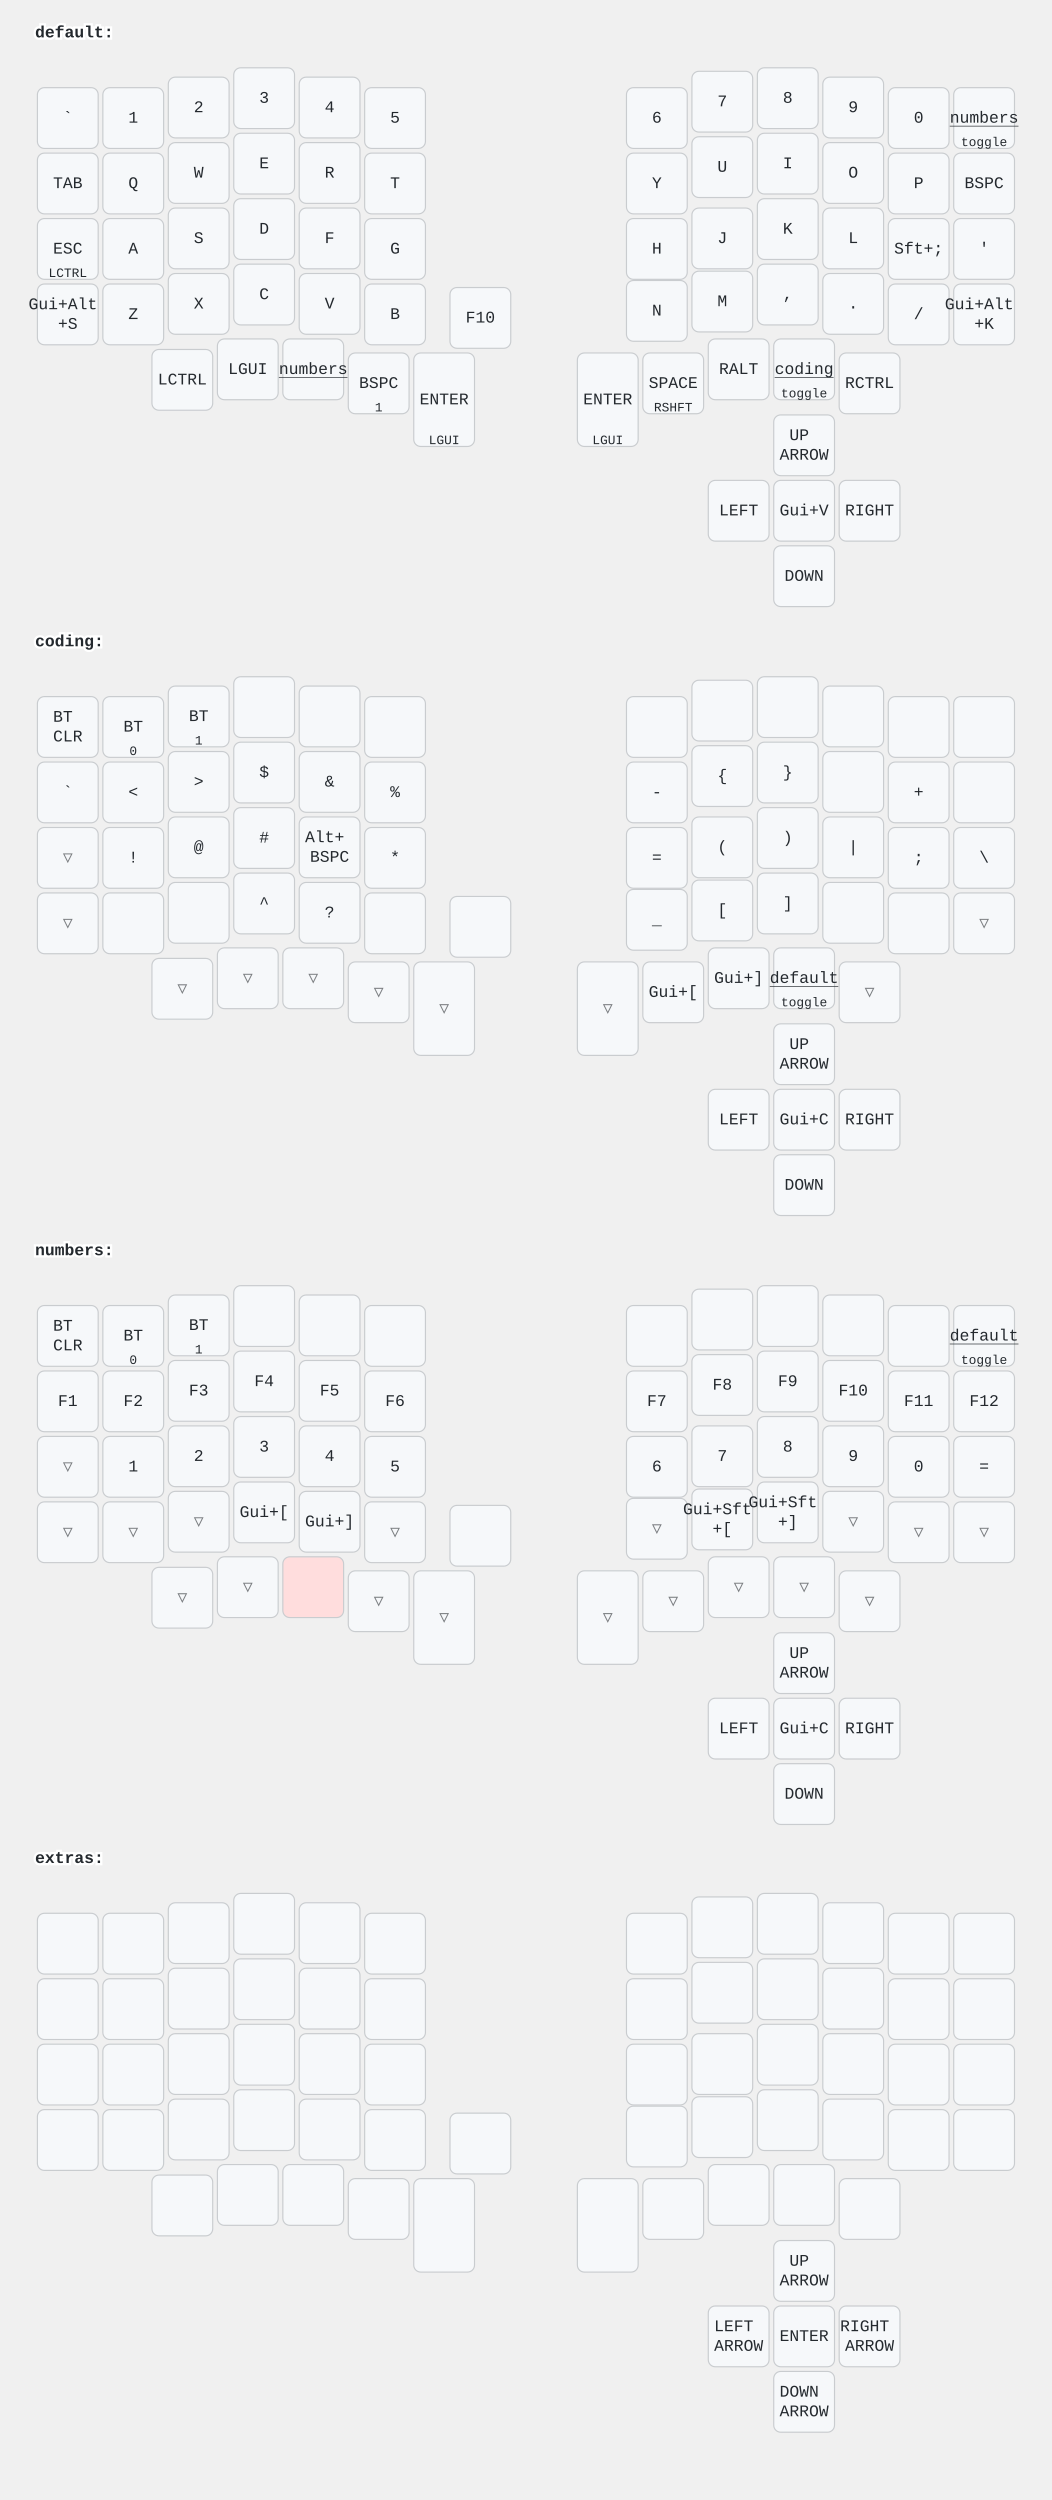
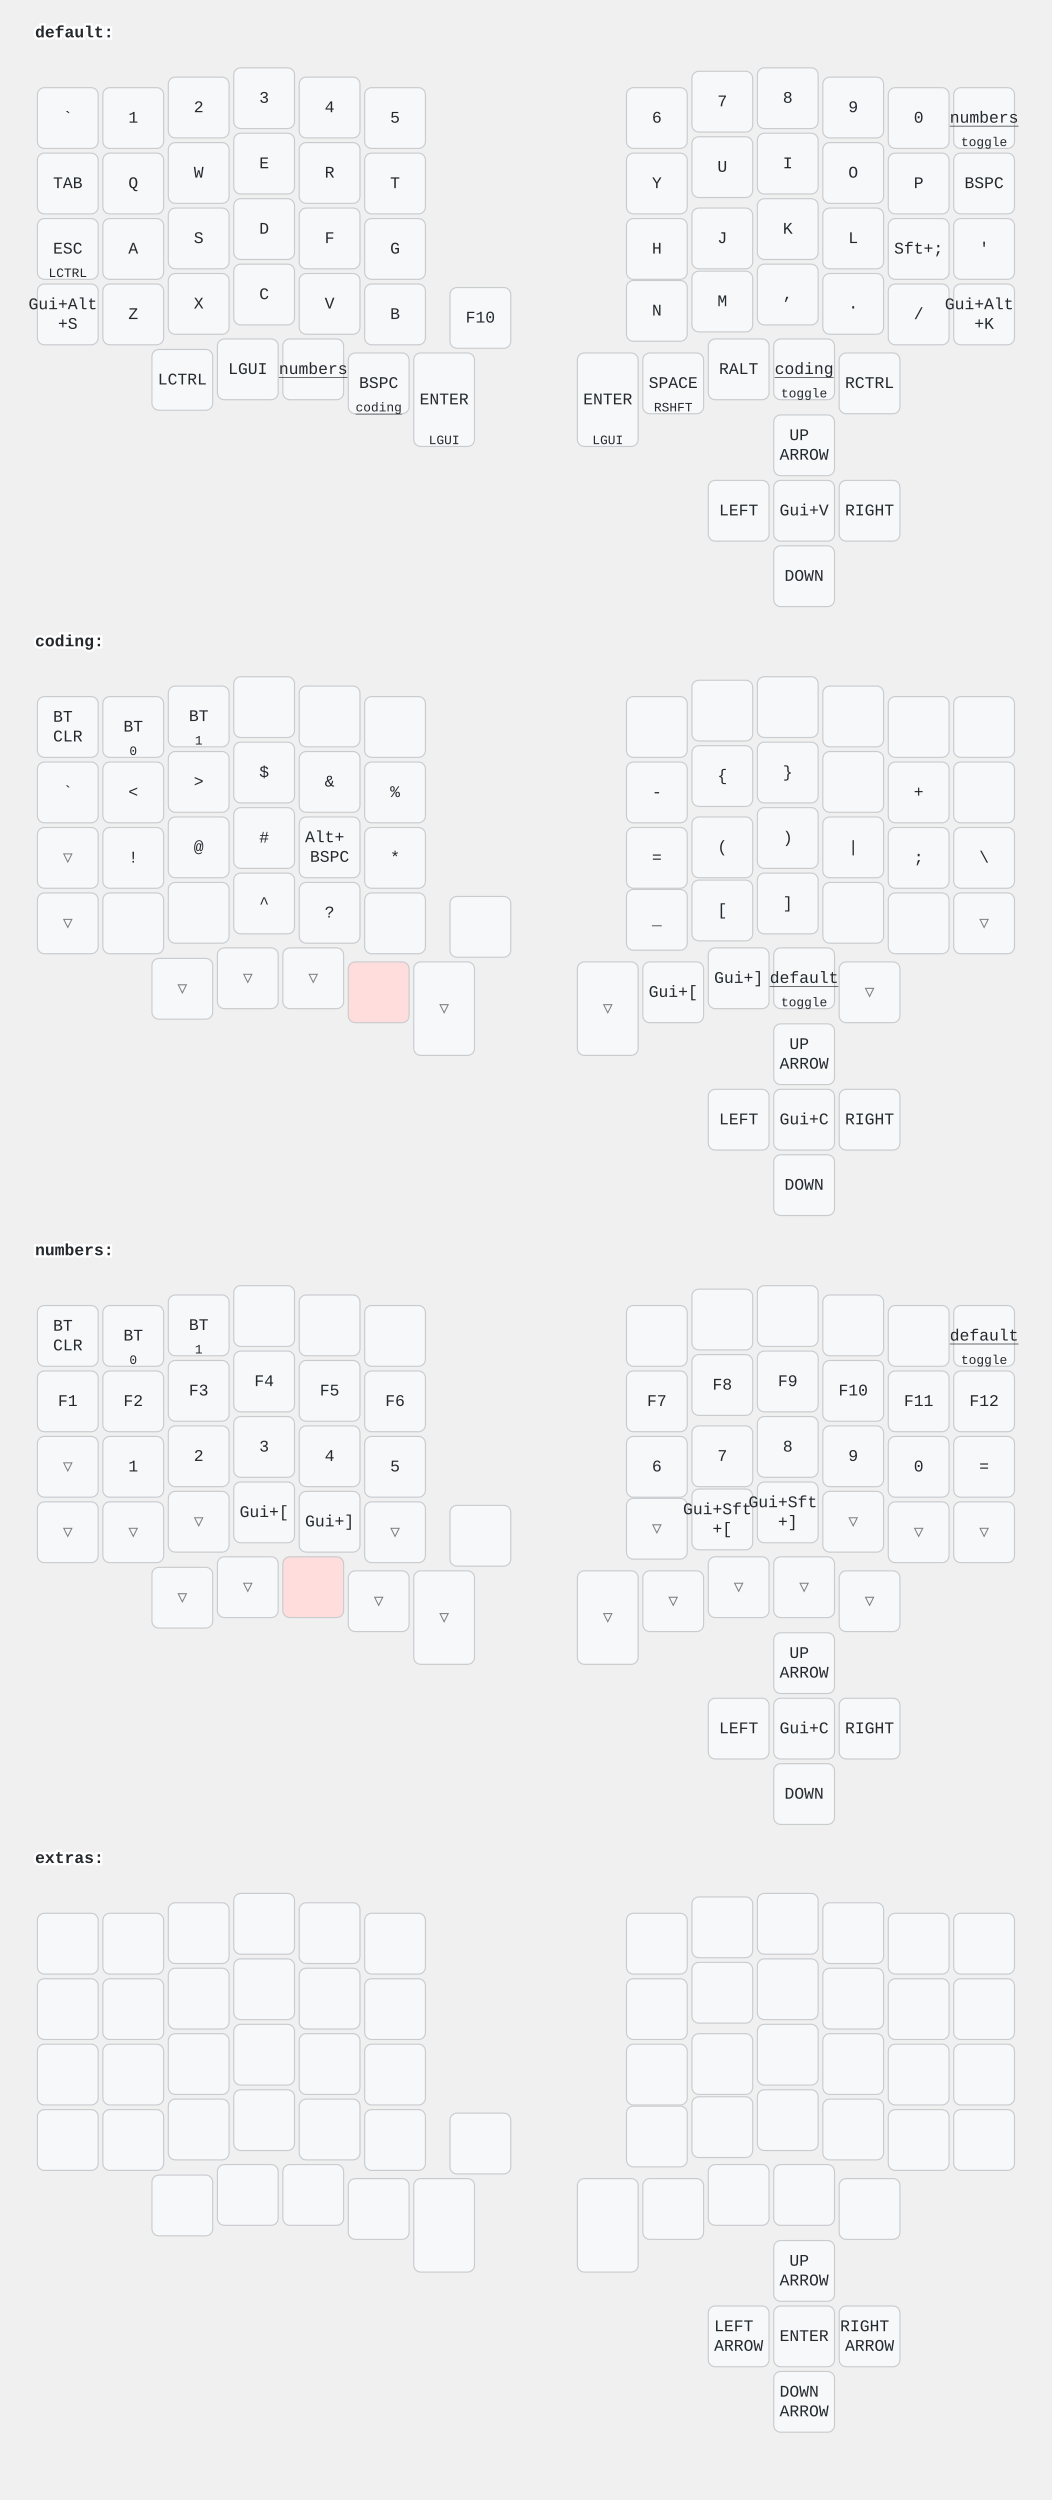
<svg xmlns="http://www.w3.org/2000/svg" width="900" height="2139" viewBox="0 0 900 2139" class="keymap">
  <style>/* inherit to force styles through use tags */
svg path {
    fill: inherit;
}

/* font and background color specifications */
svg.keymap {
    font-family: SFMono-Regular,Consolas,Liberation Mono,Menlo,monospace;
    font-size: 14px;
    font-kerning: normal;
    text-rendering: optimizeLegibility;
    fill: #24292e;
}

/* default key styling */
rect.key {
    fill: #f6f8fa;
}

rect.key, rect.combo {
    stroke: #c9cccf;
    stroke-width: 1;
}

/* default key side styling, only used is draw_key_sides is set */
rect.side {
    filter: brightness(90%);
}

/* color accent for combo boxes */
rect.combo, rect.combo-separate {
    fill: #cdf;
}

/* color accent for held keys */
rect.held, rect.combo.held {
    fill: #fdd;
}

/* color accent for ghost (optional) keys */
rect.ghost, rect.combo.ghost {
    stroke-dasharray: 4, 4;
    stroke-width: 2;
}

text {
    text-anchor: middle;
    dominant-baseline: middle;
}

/* styling for layer labels */
text.label {
    font-weight: bold;
    text-anchor: start;
    stroke: white;
    stroke-width: 4;
    paint-order: stroke;
}

/* styling for optional footer */
text.footer {
    text-anchor: end;
    dominant-baseline: auto;
    stroke: white;
    stroke-width: 4;
    paint-order: stroke;
}

/* styling for combo tap, and key non-tap label text */
text.combo, text.hold, text.shifted, text.left, text.right {
    font-size: 11px;
}

text.hold {
    text-anchor: middle;
    dominant-baseline: auto;
}

text.shifted {
    text-anchor: middle;
    dominant-baseline: hanging;
}

text.left {
    text-anchor: start;
}

text.right {
    text-anchor: end;
}

text.layer-activator {
    text-decoration: underline;
}

/* styling for hold/shifted label text in combo box */
text.combo.hold, text.combo.shifted, text.combo.left, text.combo.right {
    font-size: 8px;
}

/* lighter symbol for transparent keys */
text.trans {
    fill: #7b7e81;
}

/* styling for combo dendrons */
path.combo {
    stroke-width: 1;
    stroke: gray;
    fill: none;
}

/* Start Tabler Icons Cleanup */
/* cannot use height/width with glyphs */
.icon-tabler &gt; path {
    fill: inherit;
    stroke: inherit;
    stroke-width: 2;
}
/* hide tabler's default box */
.icon-tabler &gt; path[stroke="none"][fill="none"] {
    visibility: hidden;
}
/* End Tabler Icons Cleanup */
</style>
  <g transform="translate(30, 0)" class="layer-default">
    <text x="0" y="28" class="label" id="default">default:</text>
    <g transform="translate(0, 56)">
      <g transform="translate(28, 45)" class="key keypos-0">
        <rect rx="6" ry="6" x="-26" y="-26" width="52" height="52" class="key" />
        <text x="0" y="0" class="key tap">`</text>
      </g>
      <g transform="translate(84, 45)" class="key keypos-1">
        <rect rx="6" ry="6" x="-26" y="-26" width="52" height="52" class="key" />
        <text x="0" y="0" class="key tap">1</text>
      </g>
      <g transform="translate(140, 36)" class="key keypos-2">
        <rect rx="6" ry="6" x="-26" y="-26" width="52" height="52" class="key" />
        <text x="0" y="0" class="key tap">2</text>
      </g>
      <g transform="translate(196, 28)" class="key keypos-3">
        <rect rx="6" ry="6" x="-26" y="-26" width="52" height="52" class="key" />
        <text x="0" y="0" class="key tap">3</text>
      </g>
      <g transform="translate(252, 36)" class="key keypos-4">
        <rect rx="6" ry="6" x="-26" y="-26" width="52" height="52" class="key" />
        <text x="0" y="0" class="key tap">4</text>
      </g>
      <g transform="translate(308, 45)" class="key keypos-5">
        <rect rx="6" ry="6" x="-26" y="-26" width="52" height="52" class="key" />
        <text x="0" y="0" class="key tap">5</text>
      </g>
      <g transform="translate(532, 45)" class="key keypos-6">
        <rect rx="6" ry="6" x="-26" y="-26" width="52" height="52" class="key" />
        <text x="0" y="0" class="key tap">6</text>
      </g>
      <g transform="translate(588, 31)" class="key keypos-7">
        <rect rx="6" ry="6" x="-26" y="-26" width="52" height="52" class="key" />
        <text x="0" y="0" class="key tap">7</text>
      </g>
      <g transform="translate(644, 28)" class="key keypos-8">
        <rect rx="6" ry="6" x="-26" y="-26" width="52" height="52" class="key" />
        <text x="0" y="0" class="key tap">8</text>
      </g>
      <g transform="translate(700, 36)" class="key keypos-9">
        <rect rx="6" ry="6" x="-26" y="-26" width="52" height="52" class="key" />
        <text x="0" y="0" class="key tap">9</text>
      </g>
      <g transform="translate(756, 45)" class="key keypos-10">
        <rect rx="6" ry="6" x="-26" y="-26" width="52" height="52" class="key" />
        <text x="0" y="0" class="key tap">0</text>
      </g>
      <g transform="translate(812, 45)" class="key keypos-11">
        <rect rx="6" ry="6" x="-26" y="-26" width="52" height="52" class="key" />
        <a href="#numbers">
          <text x="0" y="0" class="key tap layer-activator">numbers</text>
        </a>
        <text x="0" y="24" class="key hold">toggle</text>
      </g>
      <g transform="translate(28, 101)" class="key keypos-12">
        <rect rx="6" ry="6" x="-26" y="-26" width="52" height="52" class="key" />
        <text x="0" y="0" class="key tap">TAB</text>
      </g>
      <g transform="translate(84, 101)" class="key keypos-13">
        <rect rx="6" ry="6" x="-26" y="-26" width="52" height="52" class="key" />
        <text x="0" y="0" class="key tap">Q</text>
      </g>
      <g transform="translate(140, 92)" class="key keypos-14">
        <rect rx="6" ry="6" x="-26" y="-26" width="52" height="52" class="key" />
        <text x="0" y="0" class="key tap">W</text>
      </g>
      <g transform="translate(196, 84)" class="key keypos-15">
        <rect rx="6" ry="6" x="-26" y="-26" width="52" height="52" class="key" />
        <text x="0" y="0" class="key tap">E</text>
      </g>
      <g transform="translate(252, 92)" class="key keypos-16">
        <rect rx="6" ry="6" x="-26" y="-26" width="52" height="52" class="key" />
        <text x="0" y="0" class="key tap">R</text>
      </g>
      <g transform="translate(308, 101)" class="key keypos-17">
        <rect rx="6" ry="6" x="-26" y="-26" width="52" height="52" class="key" />
        <text x="0" y="0" class="key tap">T</text>
      </g>
      <g transform="translate(532, 101)" class="key keypos-18">
        <rect rx="6" ry="6" x="-26" y="-26" width="52" height="52" class="key" />
        <text x="0" y="0" class="key tap">Y</text>
      </g>
      <g transform="translate(588, 87)" class="key keypos-19">
        <rect rx="6" ry="6" x="-26" y="-26" width="52" height="52" class="key" />
        <text x="0" y="0" class="key tap">U</text>
      </g>
      <g transform="translate(644, 84)" class="key keypos-20">
        <rect rx="6" ry="6" x="-26" y="-26" width="52" height="52" class="key" />
        <text x="0" y="0" class="key tap">I</text>
      </g>
      <g transform="translate(700, 92)" class="key keypos-21">
        <rect rx="6" ry="6" x="-26" y="-26" width="52" height="52" class="key" />
        <text x="0" y="0" class="key tap">O</text>
      </g>
      <g transform="translate(756, 101)" class="key keypos-22">
        <rect rx="6" ry="6" x="-26" y="-26" width="52" height="52" class="key" />
        <text x="0" y="0" class="key tap">P</text>
      </g>
      <g transform="translate(812, 101)" class="key keypos-23">
        <rect rx="6" ry="6" x="-26" y="-26" width="52" height="52" class="key" />
        <text x="0" y="0" class="key tap">BSPC</text>
      </g>
      <g transform="translate(28, 157)" class="key keypos-24">
        <rect rx="6" ry="6" x="-26" y="-26" width="52" height="52" class="key" />
        <text x="0" y="0" class="key tap">ESC</text>
        <text x="0" y="24" class="key hold">LCTRL</text>
      </g>
      <g transform="translate(84, 157)" class="key keypos-25">
        <rect rx="6" ry="6" x="-26" y="-26" width="52" height="52" class="key" />
        <text x="0" y="0" class="key tap">A</text>
      </g>
      <g transform="translate(140, 148)" class="key keypos-26">
        <rect rx="6" ry="6" x="-26" y="-26" width="52" height="52" class="key" />
        <text x="0" y="0" class="key tap">S</text>
      </g>
      <g transform="translate(196, 140)" class="key keypos-27">
        <rect rx="6" ry="6" x="-26" y="-26" width="52" height="52" class="key" />
        <text x="0" y="0" class="key tap">D</text>
      </g>
      <g transform="translate(252, 148)" class="key keypos-28">
        <rect rx="6" ry="6" x="-26" y="-26" width="52" height="52" class="key" />
        <text x="0" y="0" class="key tap">F</text>
      </g>
      <g transform="translate(308, 157)" class="key keypos-29">
        <rect rx="6" ry="6" x="-26" y="-26" width="52" height="52" class="key" />
        <text x="0" y="0" class="key tap">G</text>
      </g>
      <g transform="translate(532, 157)" class="key keypos-30">
        <rect rx="6" ry="6" x="-26" y="-26" width="52" height="52" class="key" />
        <text x="0" y="0" class="key tap">H</text>
      </g>
      <g transform="translate(588, 148)" class="key keypos-31">
        <rect rx="6" ry="6" x="-26" y="-26" width="52" height="52" class="key" />
        <text x="0" y="0" class="key tap">J</text>
      </g>
      <g transform="translate(644, 140)" class="key keypos-32">
        <rect rx="6" ry="6" x="-26" y="-26" width="52" height="52" class="key" />
        <text x="0" y="0" class="key tap">K</text>
      </g>
      <g transform="translate(700, 148)" class="key keypos-33">
        <rect rx="6" ry="6" x="-26" y="-26" width="52" height="52" class="key" />
        <text x="0" y="0" class="key tap">L</text>
      </g>
      <g transform="translate(756, 157)" class="key keypos-34">
        <rect rx="6" ry="6" x="-26" y="-26" width="52" height="52" class="key" />
        <text x="0" y="0" class="key tap">Sft+;</text>
      </g>
      <g transform="translate(812, 157)" class="key keypos-35">
        <rect rx="6" ry="6" x="-26" y="-26" width="52" height="52" class="key" />
        <text x="0" y="0" class="key tap">'</text>
      </g>
      <g transform="translate(28, 213)" class="key keypos-36">
        <rect rx="6" ry="6" x="-26" y="-26" width="52" height="52" class="key" />
        <text x="0" y="0" class="key tap">
          <tspan x="0" dy="-0.6em">Gui+Alt</tspan>
          <tspan x="0" dy="1.2em">+S</tspan>
        </text>
      </g>
      <g transform="translate(84, 213)" class="key keypos-37">
        <rect rx="6" ry="6" x="-26" y="-26" width="52" height="52" class="key" />
        <text x="0" y="0" class="key tap">Z</text>
      </g>
      <g transform="translate(140, 204)" class="key keypos-38">
        <rect rx="6" ry="6" x="-26" y="-26" width="52" height="52" class="key" />
        <text x="0" y="0" class="key tap">X</text>
      </g>
      <g transform="translate(196, 196)" class="key keypos-39">
        <rect rx="6" ry="6" x="-26" y="-26" width="52" height="52" class="key" />
        <text x="0" y="0" class="key tap">C</text>
      </g>
      <g transform="translate(252, 204)" class="key keypos-40">
        <rect rx="6" ry="6" x="-26" y="-26" width="52" height="52" class="key" />
        <text x="0" y="0" class="key tap">V</text>
      </g>
      <g transform="translate(308, 213)" class="key keypos-41">
        <rect rx="6" ry="6" x="-26" y="-26" width="52" height="52" class="key" />
        <text x="0" y="0" class="key tap">B</text>
      </g>
      <g transform="translate(532, 210)" class="key keypos-42">
        <rect rx="6" ry="6" x="-26" y="-26" width="52" height="52" class="key" />
        <text x="0" y="0" class="key tap">N</text>
      </g>
      <g transform="translate(588, 202)" class="key keypos-43">
        <rect rx="6" ry="6" x="-26" y="-26" width="52" height="52" class="key" />
        <text x="0" y="0" class="key tap">M</text>
      </g>
      <g transform="translate(644, 196)" class="key keypos-44">
        <rect rx="6" ry="6" x="-26" y="-26" width="52" height="52" class="key" />
        <text x="0" y="0" class="key tap">,</text>
      </g>
      <g transform="translate(700, 204)" class="key keypos-45">
        <rect rx="6" ry="6" x="-26" y="-26" width="52" height="52" class="key" />
        <text x="0" y="0" class="key tap">.</text>
      </g>
      <g transform="translate(756, 213)" class="key keypos-46">
        <rect rx="6" ry="6" x="-26" y="-26" width="52" height="52" class="key" />
        <text x="0" y="0" class="key tap">/</text>
      </g>
      <g transform="translate(812, 213)" class="key keypos-47">
        <rect rx="6" ry="6" x="-26" y="-26" width="52" height="52" class="key" />
        <text x="0" y="0" class="key tap">
          <tspan x="0" dy="-0.6em">Gui+Alt</tspan>
          <tspan x="0" dy="1.2em">+K</tspan>
        </text>
      </g>
      <g transform="translate(381, 216)" class="key keypos-48">
        <rect rx="6" ry="6" x="-26" y="-26" width="52" height="52" class="key" />
        <text x="0" y="0" class="key tap">F10</text>
      </g>
      <g transform="translate(126, 269)" class="key keypos-49">
        <rect rx="6" ry="6" x="-26" y="-26" width="52" height="52" class="key" />
        <text x="0" y="0" class="key tap">LCTRL</text>
      </g>
      <g transform="translate(182, 260)" class="key keypos-50">
        <rect rx="6" ry="6" x="-26" y="-26" width="52" height="52" class="key" />
        <text x="0" y="0" class="key tap">LGUI</text>
      </g>
      <g transform="translate(238, 260)" class="key keypos-51">
        <rect rx="6" ry="6" x="-26" y="-26" width="52" height="52" class="key" />
        <a href="#numbers">
          <text x="0" y="0" class="key tap layer-activator">numbers</text>
        </a>
      </g>
      <g transform="translate(294, 272)" class="key keypos-52">
        <rect rx="6" ry="6" x="-26" y="-26" width="52" height="52" class="key" />
        <text x="0" y="0" class="key tap">BSPC</text>
-         <text x="0" y="24" class="key hold">1</text>
+         <a href="#coding">
+           <text x="0" y="24" class="key hold layer-activator">coding</text>
+         </a>
      </g>
      <g transform="translate(350, 286)" class="key keypos-53">
        <rect rx="6" ry="6" x="-26" y="-40" width="52" height="80" class="key" />
        <text x="0" y="0" class="key tap">ENTER</text>
        <text x="0" y="38" class="key hold">LGUI</text>
      </g>
      <g transform="translate(490, 286)" class="key keypos-54">
        <rect rx="6" ry="6" x="-26" y="-40" width="52" height="80" class="key" />
        <text x="0" y="0" class="key tap">ENTER</text>
        <text x="0" y="38" class="key hold">LGUI</text>
      </g>
      <g transform="translate(546, 272)" class="key keypos-55">
        <rect rx="6" ry="6" x="-26" y="-26" width="52" height="52" class="key" />
        <text x="0" y="0" class="key tap">SPACE</text>
        <text x="0" y="24" class="key hold">RSHFT</text>
      </g>
      <g transform="translate(602, 260)" class="key keypos-56">
        <rect rx="6" ry="6" x="-26" y="-26" width="52" height="52" class="key" />
        <text x="0" y="0" class="key tap">RALT</text>
      </g>
      <g transform="translate(658, 260)" class="key keypos-57">
        <rect rx="6" ry="6" x="-26" y="-26" width="52" height="52" class="key" />
        <a href="#coding">
          <text x="0" y="0" class="key tap layer-activator">coding</text>
        </a>
        <text x="0" y="24" class="key hold">toggle</text>
      </g>
      <g transform="translate(714, 272)" class="key keypos-58">
        <rect rx="6" ry="6" x="-26" y="-26" width="52" height="52" class="key" />
        <text x="0" y="0" class="key tap">RCTRL</text>
      </g>
      <g transform="translate(658, 381)" class="key keypos-59">
        <rect rx="6" ry="6" x="-26" y="-26" width="52" height="52" class="key" />
        <text x="0" y="0" class="key tap">Gui+V</text>
      </g>
      <g transform="translate(714, 381)" class="key keypos-60">
        <rect rx="6" ry="6" x="-26" y="-26" width="52" height="52" class="key" />
        <text x="0" y="0" class="key tap">RIGHT</text>
      </g>
      <g transform="translate(658, 325)" class="key keypos-61">
        <rect rx="6" ry="6" x="-26" y="-26" width="52" height="52" class="key" />
        <text x="0" y="0" class="key tap">
          <tspan x="0" dy="-0.6em">UP</tspan>
          <tspan x="0" dy="1.2em">ARROW</tspan>
        </text>
      </g>
      <g transform="translate(602, 381)" class="key keypos-62">
        <rect rx="6" ry="6" x="-26" y="-26" width="52" height="52" class="key" />
        <text x="0" y="0" class="key tap">LEFT</text>
      </g>
      <g transform="translate(658, 437)" class="key keypos-63">
        <rect rx="6" ry="6" x="-26" y="-26" width="52" height="52" class="key" />
        <text x="0" y="0" class="key tap">DOWN</text>
      </g>
    </g>
  </g>
  <g transform="translate(30, 521)" class="layer-coding">
    <text x="0" y="28" class="label" id="coding">coding:</text>
    <g transform="translate(0, 56)">
      <g transform="translate(28, 45)" class="key keypos-0">
        <rect rx="6" ry="6" x="-26" y="-26" width="52" height="52" class="key" />
        <text x="0" y="0" class="key tap">
          <tspan x="0" dy="-0.6em">BT</tspan>
          <tspan x="0" dy="1.2em">CLR</tspan>
        </text>
      </g>
      <g transform="translate(84, 45)" class="key keypos-1">
        <rect rx="6" ry="6" x="-26" y="-26" width="52" height="52" class="key" />
        <text x="0" y="0" class="key tap">BT</text>
        <text x="0" y="24" class="key hold">0</text>
      </g>
      <g transform="translate(140, 36)" class="key keypos-2">
        <rect rx="6" ry="6" x="-26" y="-26" width="52" height="52" class="key" />
        <text x="0" y="0" class="key tap">BT</text>
        <text x="0" y="24" class="key hold">1</text>
      </g>
      <g transform="translate(196, 28)" class="key keypos-3">
        <rect rx="6" ry="6" x="-26" y="-26" width="52" height="52" class="key" />
      </g>
      <g transform="translate(252, 36)" class="key keypos-4">
        <rect rx="6" ry="6" x="-26" y="-26" width="52" height="52" class="key" />
      </g>
      <g transform="translate(308, 45)" class="key keypos-5">
        <rect rx="6" ry="6" x="-26" y="-26" width="52" height="52" class="key" />
      </g>
      <g transform="translate(532, 45)" class="key keypos-6">
        <rect rx="6" ry="6" x="-26" y="-26" width="52" height="52" class="key" />
      </g>
      <g transform="translate(588, 31)" class="key keypos-7">
        <rect rx="6" ry="6" x="-26" y="-26" width="52" height="52" class="key" />
      </g>
      <g transform="translate(644, 28)" class="key keypos-8">
        <rect rx="6" ry="6" x="-26" y="-26" width="52" height="52" class="key" />
      </g>
      <g transform="translate(700, 36)" class="key keypos-9">
        <rect rx="6" ry="6" x="-26" y="-26" width="52" height="52" class="key" />
      </g>
      <g transform="translate(756, 45)" class="key keypos-10">
        <rect rx="6" ry="6" x="-26" y="-26" width="52" height="52" class="key" />
      </g>
      <g transform="translate(812, 45)" class="key keypos-11">
        <rect rx="6" ry="6" x="-26" y="-26" width="52" height="52" class="key" />
      </g>
      <g transform="translate(28, 101)" class="key keypos-12">
        <rect rx="6" ry="6" x="-26" y="-26" width="52" height="52" class="key" />
        <text x="0" y="0" class="key tap">`</text>
      </g>
      <g transform="translate(84, 101)" class="key keypos-13">
        <rect rx="6" ry="6" x="-26" y="-26" width="52" height="52" class="key" />
        <text x="0" y="0" class="key tap">&lt;</text>
      </g>
      <g transform="translate(140, 92)" class="key keypos-14">
        <rect rx="6" ry="6" x="-26" y="-26" width="52" height="52" class="key" />
        <text x="0" y="0" class="key tap">&gt;</text>
      </g>
      <g transform="translate(196, 84)" class="key keypos-15">
        <rect rx="6" ry="6" x="-26" y="-26" width="52" height="52" class="key" />
        <text x="0" y="0" class="key tap">$</text>
      </g>
      <g transform="translate(252, 92)" class="key keypos-16">
        <rect rx="6" ry="6" x="-26" y="-26" width="52" height="52" class="key" />
        <text x="0" y="0" class="key tap">&amp;</text>
      </g>
      <g transform="translate(308, 101)" class="key keypos-17">
        <rect rx="6" ry="6" x="-26" y="-26" width="52" height="52" class="key" />
        <text x="0" y="0" class="key tap">%</text>
      </g>
      <g transform="translate(532, 101)" class="key keypos-18">
        <rect rx="6" ry="6" x="-26" y="-26" width="52" height="52" class="key" />
        <text x="0" y="0" class="key tap">-</text>
      </g>
      <g transform="translate(588, 87)" class="key keypos-19">
        <rect rx="6" ry="6" x="-26" y="-26" width="52" height="52" class="key" />
        <text x="0" y="0" class="key tap">{</text>
      </g>
      <g transform="translate(644, 84)" class="key keypos-20">
        <rect rx="6" ry="6" x="-26" y="-26" width="52" height="52" class="key" />
        <text x="0" y="0" class="key tap">}</text>
      </g>
      <g transform="translate(700, 92)" class="key keypos-21">
        <rect rx="6" ry="6" x="-26" y="-26" width="52" height="52" class="key" />
      </g>
      <g transform="translate(756, 101)" class="key keypos-22">
        <rect rx="6" ry="6" x="-26" y="-26" width="52" height="52" class="key" />
        <text x="0" y="0" class="key tap">+</text>
      </g>
      <g transform="translate(812, 101)" class="key keypos-23">
        <rect rx="6" ry="6" x="-26" y="-26" width="52" height="52" class="key" />
      </g>
      <g transform="translate(28, 157)" class="key trans keypos-24">
        <rect rx="6" ry="6" x="-26" y="-26" width="52" height="52" class="key trans" />
        <text x="0" y="0" class="key trans tap">▽</text>
      </g>
      <g transform="translate(84, 157)" class="key keypos-25">
        <rect rx="6" ry="6" x="-26" y="-26" width="52" height="52" class="key" />
        <text x="0" y="0" class="key tap">!</text>
      </g>
      <g transform="translate(140, 148)" class="key keypos-26">
        <rect rx="6" ry="6" x="-26" y="-26" width="52" height="52" class="key" />
        <text x="0" y="0" class="key tap">@</text>
      </g>
      <g transform="translate(196, 140)" class="key keypos-27">
        <rect rx="6" ry="6" x="-26" y="-26" width="52" height="52" class="key" />
        <text x="0" y="0" class="key tap">#</text>
      </g>
      <g transform="translate(252, 148)" class="key keypos-28">
        <rect rx="6" ry="6" x="-26" y="-26" width="52" height="52" class="key" />
        <text x="0" y="0" class="key tap">
          <tspan x="0" dy="-0.6em">Alt+</tspan>
          <tspan x="0" dy="1.2em">BSPC</tspan>
        </text>
      </g>
      <g transform="translate(308, 157)" class="key keypos-29">
        <rect rx="6" ry="6" x="-26" y="-26" width="52" height="52" class="key" />
        <text x="0" y="0" class="key tap">*</text>
      </g>
      <g transform="translate(532, 157)" class="key keypos-30">
        <rect rx="6" ry="6" x="-26" y="-26" width="52" height="52" class="key" />
        <text x="0" y="0" class="key tap">=</text>
      </g>
      <g transform="translate(588, 148)" class="key keypos-31">
        <rect rx="6" ry="6" x="-26" y="-26" width="52" height="52" class="key" />
        <text x="0" y="0" class="key tap">(</text>
      </g>
      <g transform="translate(644, 140)" class="key keypos-32">
        <rect rx="6" ry="6" x="-26" y="-26" width="52" height="52" class="key" />
        <text x="0" y="0" class="key tap">)</text>
      </g>
      <g transform="translate(700, 148)" class="key keypos-33">
        <rect rx="6" ry="6" x="-26" y="-26" width="52" height="52" class="key" />
        <text x="0" y="0" class="key tap">|</text>
      </g>
      <g transform="translate(756, 157)" class="key keypos-34">
        <rect rx="6" ry="6" x="-26" y="-26" width="52" height="52" class="key" />
        <text x="0" y="0" class="key tap">;</text>
      </g>
      <g transform="translate(812, 157)" class="key keypos-35">
        <rect rx="6" ry="6" x="-26" y="-26" width="52" height="52" class="key" />
        <text x="0" y="0" class="key tap">\</text>
      </g>
      <g transform="translate(28, 213)" class="key trans keypos-36">
        <rect rx="6" ry="6" x="-26" y="-26" width="52" height="52" class="key trans" />
        <text x="0" y="0" class="key trans tap">▽</text>
      </g>
      <g transform="translate(84, 213)" class="key keypos-37">
        <rect rx="6" ry="6" x="-26" y="-26" width="52" height="52" class="key" />
      </g>
      <g transform="translate(140, 204)" class="key keypos-38">
        <rect rx="6" ry="6" x="-26" y="-26" width="52" height="52" class="key" />
      </g>
      <g transform="translate(196, 196)" class="key keypos-39">
        <rect rx="6" ry="6" x="-26" y="-26" width="52" height="52" class="key" />
        <text x="0" y="0" class="key tap">^</text>
      </g>
      <g transform="translate(252, 204)" class="key keypos-40">
        <rect rx="6" ry="6" x="-26" y="-26" width="52" height="52" class="key" />
        <text x="0" y="0" class="key tap">?</text>
      </g>
      <g transform="translate(308, 213)" class="key keypos-41">
        <rect rx="6" ry="6" x="-26" y="-26" width="52" height="52" class="key" />
      </g>
      <g transform="translate(532, 210)" class="key keypos-42">
        <rect rx="6" ry="6" x="-26" y="-26" width="52" height="52" class="key" />
        <text x="0" y="0" class="key tap">_</text>
      </g>
      <g transform="translate(588, 202)" class="key keypos-43">
        <rect rx="6" ry="6" x="-26" y="-26" width="52" height="52" class="key" />
        <text x="0" y="0" class="key tap">[</text>
      </g>
      <g transform="translate(644, 196)" class="key keypos-44">
        <rect rx="6" ry="6" x="-26" y="-26" width="52" height="52" class="key" />
        <text x="0" y="0" class="key tap">]</text>
      </g>
      <g transform="translate(700, 204)" class="key keypos-45">
        <rect rx="6" ry="6" x="-26" y="-26" width="52" height="52" class="key" />
      </g>
      <g transform="translate(756, 213)" class="key keypos-46">
        <rect rx="6" ry="6" x="-26" y="-26" width="52" height="52" class="key" />
      </g>
      <g transform="translate(812, 213)" class="key trans keypos-47">
        <rect rx="6" ry="6" x="-26" y="-26" width="52" height="52" class="key trans" />
        <text x="0" y="0" class="key trans tap">▽</text>
      </g>
      <g transform="translate(381, 216)" class="key keypos-48">
        <rect rx="6" ry="6" x="-26" y="-26" width="52" height="52" class="key" />
      </g>
      <g transform="translate(126, 269)" class="key trans keypos-49">
        <rect rx="6" ry="6" x="-26" y="-26" width="52" height="52" class="key trans" />
        <text x="0" y="0" class="key trans tap">▽</text>
      </g>
      <g transform="translate(182, 260)" class="key trans keypos-50">
        <rect rx="6" ry="6" x="-26" y="-26" width="52" height="52" class="key trans" />
        <text x="0" y="0" class="key trans tap">▽</text>
      </g>
      <g transform="translate(238, 260)" class="key trans keypos-51">
        <rect rx="6" ry="6" x="-26" y="-26" width="52" height="52" class="key trans" />
        <text x="0" y="0" class="key trans tap">▽</text>
      </g>
-       <g transform="translate(294, 272)" class="key trans keypos-52">
-         <rect rx="6" ry="6" x="-26" y="-26" width="52" height="52" class="key trans" />
-         <text x="0" y="0" class="key trans tap">▽</text>
+       <g transform="translate(294, 272)" class="key held keypos-52">
+         <rect rx="6" ry="6" x="-26" y="-26" width="52" height="52" class="key held" />
      </g>
      <g transform="translate(350, 286)" class="key trans keypos-53">
        <rect rx="6" ry="6" x="-26" y="-40" width="52" height="80" class="key trans" />
        <text x="0" y="0" class="key trans tap">▽</text>
      </g>
      <g transform="translate(490, 286)" class="key trans keypos-54">
        <rect rx="6" ry="6" x="-26" y="-40" width="52" height="80" class="key trans" />
        <text x="0" y="0" class="key trans tap">▽</text>
      </g>
      <g transform="translate(546, 272)" class="key keypos-55">
        <rect rx="6" ry="6" x="-26" y="-26" width="52" height="52" class="key" />
        <text x="0" y="0" class="key tap">Gui+[</text>
      </g>
      <g transform="translate(602, 260)" class="key keypos-56">
        <rect rx="6" ry="6" x="-26" y="-26" width="52" height="52" class="key" />
        <text x="0" y="0" class="key tap">Gui+]</text>
      </g>
      <g transform="translate(658, 260)" class="key keypos-57">
        <rect rx="6" ry="6" x="-26" y="-26" width="52" height="52" class="key" />
        <a href="#default">
          <text x="0" y="0" class="key tap layer-activator">default</text>
        </a>
        <text x="0" y="24" class="key hold">toggle</text>
      </g>
      <g transform="translate(714, 272)" class="key trans keypos-58">
        <rect rx="6" ry="6" x="-26" y="-26" width="52" height="52" class="key trans" />
        <text x="0" y="0" class="key trans tap">▽</text>
      </g>
      <g transform="translate(658, 381)" class="key keypos-59">
        <rect rx="6" ry="6" x="-26" y="-26" width="52" height="52" class="key" />
        <text x="0" y="0" class="key tap">Gui+C</text>
      </g>
      <g transform="translate(714, 381)" class="key keypos-60">
        <rect rx="6" ry="6" x="-26" y="-26" width="52" height="52" class="key" />
        <text x="0" y="0" class="key tap">RIGHT</text>
      </g>
      <g transform="translate(658, 325)" class="key keypos-61">
        <rect rx="6" ry="6" x="-26" y="-26" width="52" height="52" class="key" />
        <text x="0" y="0" class="key tap">
          <tspan x="0" dy="-0.6em">UP</tspan>
          <tspan x="0" dy="1.2em">ARROW</tspan>
        </text>
      </g>
      <g transform="translate(602, 381)" class="key keypos-62">
        <rect rx="6" ry="6" x="-26" y="-26" width="52" height="52" class="key" />
        <text x="0" y="0" class="key tap">LEFT</text>
      </g>
      <g transform="translate(658, 437)" class="key keypos-63">
        <rect rx="6" ry="6" x="-26" y="-26" width="52" height="52" class="key" />
        <text x="0" y="0" class="key tap">DOWN</text>
      </g>
    </g>
  </g>
  <g transform="translate(30, 1042)" class="layer-numbers">
    <text x="0" y="28" class="label" id="numbers">numbers:</text>
    <g transform="translate(0, 56)">
      <g transform="translate(28, 45)" class="key keypos-0">
        <rect rx="6" ry="6" x="-26" y="-26" width="52" height="52" class="key" />
        <text x="0" y="0" class="key tap">
          <tspan x="0" dy="-0.6em">BT</tspan>
          <tspan x="0" dy="1.2em">CLR</tspan>
        </text>
      </g>
      <g transform="translate(84, 45)" class="key keypos-1">
        <rect rx="6" ry="6" x="-26" y="-26" width="52" height="52" class="key" />
        <text x="0" y="0" class="key tap">BT</text>
        <text x="0" y="24" class="key hold">0</text>
      </g>
      <g transform="translate(140, 36)" class="key keypos-2">
        <rect rx="6" ry="6" x="-26" y="-26" width="52" height="52" class="key" />
        <text x="0" y="0" class="key tap">BT</text>
        <text x="0" y="24" class="key hold">1</text>
      </g>
      <g transform="translate(196, 28)" class="key keypos-3">
        <rect rx="6" ry="6" x="-26" y="-26" width="52" height="52" class="key" />
      </g>
      <g transform="translate(252, 36)" class="key keypos-4">
        <rect rx="6" ry="6" x="-26" y="-26" width="52" height="52" class="key" />
      </g>
      <g transform="translate(308, 45)" class="key keypos-5">
        <rect rx="6" ry="6" x="-26" y="-26" width="52" height="52" class="key" />
      </g>
      <g transform="translate(532, 45)" class="key keypos-6">
        <rect rx="6" ry="6" x="-26" y="-26" width="52" height="52" class="key" />
      </g>
      <g transform="translate(588, 31)" class="key keypos-7">
        <rect rx="6" ry="6" x="-26" y="-26" width="52" height="52" class="key" />
      </g>
      <g transform="translate(644, 28)" class="key keypos-8">
        <rect rx="6" ry="6" x="-26" y="-26" width="52" height="52" class="key" />
      </g>
      <g transform="translate(700, 36)" class="key keypos-9">
        <rect rx="6" ry="6" x="-26" y="-26" width="52" height="52" class="key" />
      </g>
      <g transform="translate(756, 45)" class="key keypos-10">
        <rect rx="6" ry="6" x="-26" y="-26" width="52" height="52" class="key" />
      </g>
      <g transform="translate(812, 45)" class="key keypos-11">
        <rect rx="6" ry="6" x="-26" y="-26" width="52" height="52" class="key" />
        <a href="#default">
          <text x="0" y="0" class="key tap layer-activator">default</text>
        </a>
        <text x="0" y="24" class="key hold">toggle</text>
      </g>
      <g transform="translate(28, 101)" class="key keypos-12">
        <rect rx="6" ry="6" x="-26" y="-26" width="52" height="52" class="key" />
        <text x="0" y="0" class="key tap">F1</text>
      </g>
      <g transform="translate(84, 101)" class="key keypos-13">
        <rect rx="6" ry="6" x="-26" y="-26" width="52" height="52" class="key" />
        <text x="0" y="0" class="key tap">F2</text>
      </g>
      <g transform="translate(140, 92)" class="key keypos-14">
        <rect rx="6" ry="6" x="-26" y="-26" width="52" height="52" class="key" />
        <text x="0" y="0" class="key tap">F3</text>
      </g>
      <g transform="translate(196, 84)" class="key keypos-15">
        <rect rx="6" ry="6" x="-26" y="-26" width="52" height="52" class="key" />
        <text x="0" y="0" class="key tap">F4</text>
      </g>
      <g transform="translate(252, 92)" class="key keypos-16">
        <rect rx="6" ry="6" x="-26" y="-26" width="52" height="52" class="key" />
        <text x="0" y="0" class="key tap">F5</text>
      </g>
      <g transform="translate(308, 101)" class="key keypos-17">
        <rect rx="6" ry="6" x="-26" y="-26" width="52" height="52" class="key" />
        <text x="0" y="0" class="key tap">F6</text>
      </g>
      <g transform="translate(532, 101)" class="key keypos-18">
        <rect rx="6" ry="6" x="-26" y="-26" width="52" height="52" class="key" />
        <text x="0" y="0" class="key tap">F7</text>
      </g>
      <g transform="translate(588, 87)" class="key keypos-19">
        <rect rx="6" ry="6" x="-26" y="-26" width="52" height="52" class="key" />
        <text x="0" y="0" class="key tap">F8</text>
      </g>
      <g transform="translate(644, 84)" class="key keypos-20">
        <rect rx="6" ry="6" x="-26" y="-26" width="52" height="52" class="key" />
        <text x="0" y="0" class="key tap">F9</text>
      </g>
      <g transform="translate(700, 92)" class="key keypos-21">
        <rect rx="6" ry="6" x="-26" y="-26" width="52" height="52" class="key" />
        <text x="0" y="0" class="key tap">F10</text>
      </g>
      <g transform="translate(756, 101)" class="key keypos-22">
        <rect rx="6" ry="6" x="-26" y="-26" width="52" height="52" class="key" />
        <text x="0" y="0" class="key tap">F11</text>
      </g>
      <g transform="translate(812, 101)" class="key keypos-23">
        <rect rx="6" ry="6" x="-26" y="-26" width="52" height="52" class="key" />
        <text x="0" y="0" class="key tap">F12</text>
      </g>
      <g transform="translate(28, 157)" class="key trans keypos-24">
        <rect rx="6" ry="6" x="-26" y="-26" width="52" height="52" class="key trans" />
        <text x="0" y="0" class="key trans tap">▽</text>
      </g>
      <g transform="translate(84, 157)" class="key keypos-25">
        <rect rx="6" ry="6" x="-26" y="-26" width="52" height="52" class="key" />
        <text x="0" y="0" class="key tap">1</text>
      </g>
      <g transform="translate(140, 148)" class="key keypos-26">
        <rect rx="6" ry="6" x="-26" y="-26" width="52" height="52" class="key" />
        <text x="0" y="0" class="key tap">2</text>
      </g>
      <g transform="translate(196, 140)" class="key keypos-27">
        <rect rx="6" ry="6" x="-26" y="-26" width="52" height="52" class="key" />
        <text x="0" y="0" class="key tap">3</text>
      </g>
      <g transform="translate(252, 148)" class="key keypos-28">
        <rect rx="6" ry="6" x="-26" y="-26" width="52" height="52" class="key" />
        <text x="0" y="0" class="key tap">4</text>
      </g>
      <g transform="translate(308, 157)" class="key keypos-29">
        <rect rx="6" ry="6" x="-26" y="-26" width="52" height="52" class="key" />
        <text x="0" y="0" class="key tap">5</text>
      </g>
      <g transform="translate(532, 157)" class="key keypos-30">
        <rect rx="6" ry="6" x="-26" y="-26" width="52" height="52" class="key" />
        <text x="0" y="0" class="key tap">6</text>
      </g>
      <g transform="translate(588, 148)" class="key keypos-31">
        <rect rx="6" ry="6" x="-26" y="-26" width="52" height="52" class="key" />
        <text x="0" y="0" class="key tap">7</text>
      </g>
      <g transform="translate(644, 140)" class="key keypos-32">
        <rect rx="6" ry="6" x="-26" y="-26" width="52" height="52" class="key" />
        <text x="0" y="0" class="key tap">8</text>
      </g>
      <g transform="translate(700, 148)" class="key keypos-33">
        <rect rx="6" ry="6" x="-26" y="-26" width="52" height="52" class="key" />
        <text x="0" y="0" class="key tap">9</text>
      </g>
      <g transform="translate(756, 157)" class="key keypos-34">
        <rect rx="6" ry="6" x="-26" y="-26" width="52" height="52" class="key" />
        <text x="0" y="0" class="key tap">0</text>
      </g>
      <g transform="translate(812, 157)" class="key keypos-35">
        <rect rx="6" ry="6" x="-26" y="-26" width="52" height="52" class="key" />
        <text x="0" y="0" class="key tap">=</text>
      </g>
      <g transform="translate(28, 213)" class="key trans keypos-36">
        <rect rx="6" ry="6" x="-26" y="-26" width="52" height="52" class="key trans" />
        <text x="0" y="0" class="key trans tap">▽</text>
      </g>
      <g transform="translate(84, 213)" class="key trans keypos-37">
        <rect rx="6" ry="6" x="-26" y="-26" width="52" height="52" class="key trans" />
        <text x="0" y="0" class="key trans tap">▽</text>
      </g>
      <g transform="translate(140, 204)" class="key trans keypos-38">
        <rect rx="6" ry="6" x="-26" y="-26" width="52" height="52" class="key trans" />
        <text x="0" y="0" class="key trans tap">▽</text>
      </g>
      <g transform="translate(196, 196)" class="key keypos-39">
        <rect rx="6" ry="6" x="-26" y="-26" width="52" height="52" class="key" />
        <text x="0" y="0" class="key tap">Gui+[</text>
      </g>
      <g transform="translate(252, 204)" class="key keypos-40">
        <rect rx="6" ry="6" x="-26" y="-26" width="52" height="52" class="key" />
        <text x="0" y="0" class="key tap">Gui+]</text>
      </g>
      <g transform="translate(308, 213)" class="key trans keypos-41">
        <rect rx="6" ry="6" x="-26" y="-26" width="52" height="52" class="key trans" />
        <text x="0" y="0" class="key trans tap">▽</text>
      </g>
      <g transform="translate(532, 210)" class="key trans keypos-42">
        <rect rx="6" ry="6" x="-26" y="-26" width="52" height="52" class="key trans" />
        <text x="0" y="0" class="key trans tap">▽</text>
      </g>
      <g transform="translate(588, 202)" class="key keypos-43">
        <rect rx="6" ry="6" x="-26" y="-26" width="52" height="52" class="key" />
        <text x="0" y="0" class="key tap">
          <tspan x="0" dy="-0.6em">Gui+Sft</tspan>
          <tspan x="0" dy="1.2em">+[</tspan>
        </text>
      </g>
      <g transform="translate(644, 196)" class="key keypos-44">
        <rect rx="6" ry="6" x="-26" y="-26" width="52" height="52" class="key" />
        <text x="0" y="0" class="key tap">
          <tspan x="0" dy="-0.6em">Gui+Sft</tspan>
          <tspan x="0" dy="1.2em">+]</tspan>
        </text>
      </g>
      <g transform="translate(700, 204)" class="key trans keypos-45">
        <rect rx="6" ry="6" x="-26" y="-26" width="52" height="52" class="key trans" />
        <text x="0" y="0" class="key trans tap">▽</text>
      </g>
      <g transform="translate(756, 213)" class="key trans keypos-46">
        <rect rx="6" ry="6" x="-26" y="-26" width="52" height="52" class="key trans" />
        <text x="0" y="0" class="key trans tap">▽</text>
      </g>
      <g transform="translate(812, 213)" class="key trans keypos-47">
        <rect rx="6" ry="6" x="-26" y="-26" width="52" height="52" class="key trans" />
        <text x="0" y="0" class="key trans tap">▽</text>
      </g>
      <g transform="translate(381, 216)" class="key keypos-48">
        <rect rx="6" ry="6" x="-26" y="-26" width="52" height="52" class="key" />
      </g>
      <g transform="translate(126, 269)" class="key trans keypos-49">
        <rect rx="6" ry="6" x="-26" y="-26" width="52" height="52" class="key trans" />
        <text x="0" y="0" class="key trans tap">▽</text>
      </g>
      <g transform="translate(182, 260)" class="key trans keypos-50">
        <rect rx="6" ry="6" x="-26" y="-26" width="52" height="52" class="key trans" />
        <text x="0" y="0" class="key trans tap">▽</text>
      </g>
      <g transform="translate(238, 260)" class="key held keypos-51">
        <rect rx="6" ry="6" x="-26" y="-26" width="52" height="52" class="key held" />
      </g>
      <g transform="translate(294, 272)" class="key trans keypos-52">
        <rect rx="6" ry="6" x="-26" y="-26" width="52" height="52" class="key trans" />
        <text x="0" y="0" class="key trans tap">▽</text>
      </g>
      <g transform="translate(350, 286)" class="key trans keypos-53">
        <rect rx="6" ry="6" x="-26" y="-40" width="52" height="80" class="key trans" />
        <text x="0" y="0" class="key trans tap">▽</text>
      </g>
      <g transform="translate(490, 286)" class="key trans keypos-54">
        <rect rx="6" ry="6" x="-26" y="-40" width="52" height="80" class="key trans" />
        <text x="0" y="0" class="key trans tap">▽</text>
      </g>
      <g transform="translate(546, 272)" class="key trans keypos-55">
        <rect rx="6" ry="6" x="-26" y="-26" width="52" height="52" class="key trans" />
        <text x="0" y="0" class="key trans tap">▽</text>
      </g>
      <g transform="translate(602, 260)" class="key trans keypos-56">
        <rect rx="6" ry="6" x="-26" y="-26" width="52" height="52" class="key trans" />
        <text x="0" y="0" class="key trans tap">▽</text>
      </g>
      <g transform="translate(658, 260)" class="key trans keypos-57">
        <rect rx="6" ry="6" x="-26" y="-26" width="52" height="52" class="key trans" />
        <text x="0" y="0" class="key trans tap">▽</text>
      </g>
      <g transform="translate(714, 272)" class="key trans keypos-58">
        <rect rx="6" ry="6" x="-26" y="-26" width="52" height="52" class="key trans" />
        <text x="0" y="0" class="key trans tap">▽</text>
      </g>
      <g transform="translate(658, 381)" class="key keypos-59">
        <rect rx="6" ry="6" x="-26" y="-26" width="52" height="52" class="key" />
        <text x="0" y="0" class="key tap">Gui+C</text>
      </g>
      <g transform="translate(714, 381)" class="key keypos-60">
        <rect rx="6" ry="6" x="-26" y="-26" width="52" height="52" class="key" />
        <text x="0" y="0" class="key tap">RIGHT</text>
      </g>
      <g transform="translate(658, 325)" class="key keypos-61">
        <rect rx="6" ry="6" x="-26" y="-26" width="52" height="52" class="key" />
        <text x="0" y="0" class="key tap">
          <tspan x="0" dy="-0.6em">UP</tspan>
          <tspan x="0" dy="1.2em">ARROW</tspan>
        </text>
      </g>
      <g transform="translate(602, 381)" class="key keypos-62">
        <rect rx="6" ry="6" x="-26" y="-26" width="52" height="52" class="key" />
        <text x="0" y="0" class="key tap">LEFT</text>
      </g>
      <g transform="translate(658, 437)" class="key keypos-63">
        <rect rx="6" ry="6" x="-26" y="-26" width="52" height="52" class="key" />
        <text x="0" y="0" class="key tap">DOWN</text>
      </g>
    </g>
  </g>
  <g transform="translate(30, 1562)" class="layer-extras">
    <text x="0" y="28" class="label" id="extras">extras:</text>
    <g transform="translate(0, 56)">
      <g transform="translate(28, 45)" class="key keypos-0">
        <rect rx="6" ry="6" x="-26" y="-26" width="52" height="52" class="key" />
      </g>
      <g transform="translate(84, 45)" class="key keypos-1">
        <rect rx="6" ry="6" x="-26" y="-26" width="52" height="52" class="key" />
      </g>
      <g transform="translate(140, 36)" class="key keypos-2">
        <rect rx="6" ry="6" x="-26" y="-26" width="52" height="52" class="key" />
      </g>
      <g transform="translate(196, 28)" class="key keypos-3">
        <rect rx="6" ry="6" x="-26" y="-26" width="52" height="52" class="key" />
      </g>
      <g transform="translate(252, 36)" class="key keypos-4">
        <rect rx="6" ry="6" x="-26" y="-26" width="52" height="52" class="key" />
      </g>
      <g transform="translate(308, 45)" class="key keypos-5">
        <rect rx="6" ry="6" x="-26" y="-26" width="52" height="52" class="key" />
      </g>
      <g transform="translate(532, 45)" class="key keypos-6">
        <rect rx="6" ry="6" x="-26" y="-26" width="52" height="52" class="key" />
      </g>
      <g transform="translate(588, 31)" class="key keypos-7">
        <rect rx="6" ry="6" x="-26" y="-26" width="52" height="52" class="key" />
      </g>
      <g transform="translate(644, 28)" class="key keypos-8">
        <rect rx="6" ry="6" x="-26" y="-26" width="52" height="52" class="key" />
      </g>
      <g transform="translate(700, 36)" class="key keypos-9">
        <rect rx="6" ry="6" x="-26" y="-26" width="52" height="52" class="key" />
      </g>
      <g transform="translate(756, 45)" class="key keypos-10">
        <rect rx="6" ry="6" x="-26" y="-26" width="52" height="52" class="key" />
      </g>
      <g transform="translate(812, 45)" class="key keypos-11">
        <rect rx="6" ry="6" x="-26" y="-26" width="52" height="52" class="key" />
      </g>
      <g transform="translate(28, 101)" class="key keypos-12">
        <rect rx="6" ry="6" x="-26" y="-26" width="52" height="52" class="key" />
      </g>
      <g transform="translate(84, 101)" class="key keypos-13">
        <rect rx="6" ry="6" x="-26" y="-26" width="52" height="52" class="key" />
      </g>
      <g transform="translate(140, 92)" class="key keypos-14">
        <rect rx="6" ry="6" x="-26" y="-26" width="52" height="52" class="key" />
      </g>
      <g transform="translate(196, 84)" class="key keypos-15">
        <rect rx="6" ry="6" x="-26" y="-26" width="52" height="52" class="key" />
      </g>
      <g transform="translate(252, 92)" class="key keypos-16">
        <rect rx="6" ry="6" x="-26" y="-26" width="52" height="52" class="key" />
      </g>
      <g transform="translate(308, 101)" class="key keypos-17">
        <rect rx="6" ry="6" x="-26" y="-26" width="52" height="52" class="key" />
      </g>
      <g transform="translate(532, 101)" class="key keypos-18">
        <rect rx="6" ry="6" x="-26" y="-26" width="52" height="52" class="key" />
      </g>
      <g transform="translate(588, 87)" class="key keypos-19">
        <rect rx="6" ry="6" x="-26" y="-26" width="52" height="52" class="key" />
      </g>
      <g transform="translate(644, 84)" class="key keypos-20">
        <rect rx="6" ry="6" x="-26" y="-26" width="52" height="52" class="key" />
      </g>
      <g transform="translate(700, 92)" class="key keypos-21">
        <rect rx="6" ry="6" x="-26" y="-26" width="52" height="52" class="key" />
      </g>
      <g transform="translate(756, 101)" class="key keypos-22">
        <rect rx="6" ry="6" x="-26" y="-26" width="52" height="52" class="key" />
      </g>
      <g transform="translate(812, 101)" class="key keypos-23">
        <rect rx="6" ry="6" x="-26" y="-26" width="52" height="52" class="key" />
      </g>
      <g transform="translate(28, 157)" class="key keypos-24">
        <rect rx="6" ry="6" x="-26" y="-26" width="52" height="52" class="key" />
      </g>
      <g transform="translate(84, 157)" class="key keypos-25">
        <rect rx="6" ry="6" x="-26" y="-26" width="52" height="52" class="key" />
      </g>
      <g transform="translate(140, 148)" class="key keypos-26">
        <rect rx="6" ry="6" x="-26" y="-26" width="52" height="52" class="key" />
      </g>
      <g transform="translate(196, 140)" class="key keypos-27">
        <rect rx="6" ry="6" x="-26" y="-26" width="52" height="52" class="key" />
      </g>
      <g transform="translate(252, 148)" class="key keypos-28">
        <rect rx="6" ry="6" x="-26" y="-26" width="52" height="52" class="key" />
      </g>
      <g transform="translate(308, 157)" class="key keypos-29">
        <rect rx="6" ry="6" x="-26" y="-26" width="52" height="52" class="key" />
      </g>
      <g transform="translate(532, 157)" class="key keypos-30">
        <rect rx="6" ry="6" x="-26" y="-26" width="52" height="52" class="key" />
      </g>
      <g transform="translate(588, 148)" class="key keypos-31">
        <rect rx="6" ry="6" x="-26" y="-26" width="52" height="52" class="key" />
      </g>
      <g transform="translate(644, 140)" class="key keypos-32">
        <rect rx="6" ry="6" x="-26" y="-26" width="52" height="52" class="key" />
      </g>
      <g transform="translate(700, 148)" class="key keypos-33">
        <rect rx="6" ry="6" x="-26" y="-26" width="52" height="52" class="key" />
      </g>
      <g transform="translate(756, 157)" class="key keypos-34">
        <rect rx="6" ry="6" x="-26" y="-26" width="52" height="52" class="key" />
      </g>
      <g transform="translate(812, 157)" class="key keypos-35">
        <rect rx="6" ry="6" x="-26" y="-26" width="52" height="52" class="key" />
      </g>
      <g transform="translate(28, 213)" class="key keypos-36">
        <rect rx="6" ry="6" x="-26" y="-26" width="52" height="52" class="key" />
      </g>
      <g transform="translate(84, 213)" class="key keypos-37">
        <rect rx="6" ry="6" x="-26" y="-26" width="52" height="52" class="key" />
      </g>
      <g transform="translate(140, 204)" class="key keypos-38">
        <rect rx="6" ry="6" x="-26" y="-26" width="52" height="52" class="key" />
      </g>
      <g transform="translate(196, 196)" class="key keypos-39">
        <rect rx="6" ry="6" x="-26" y="-26" width="52" height="52" class="key" />
      </g>
      <g transform="translate(252, 204)" class="key keypos-40">
        <rect rx="6" ry="6" x="-26" y="-26" width="52" height="52" class="key" />
      </g>
      <g transform="translate(308, 213)" class="key keypos-41">
        <rect rx="6" ry="6" x="-26" y="-26" width="52" height="52" class="key" />
      </g>
      <g transform="translate(532, 210)" class="key keypos-42">
        <rect rx="6" ry="6" x="-26" y="-26" width="52" height="52" class="key" />
      </g>
      <g transform="translate(588, 202)" class="key keypos-43">
        <rect rx="6" ry="6" x="-26" y="-26" width="52" height="52" class="key" />
      </g>
      <g transform="translate(644, 196)" class="key keypos-44">
        <rect rx="6" ry="6" x="-26" y="-26" width="52" height="52" class="key" />
      </g>
      <g transform="translate(700, 204)" class="key keypos-45">
        <rect rx="6" ry="6" x="-26" y="-26" width="52" height="52" class="key" />
      </g>
      <g transform="translate(756, 213)" class="key keypos-46">
        <rect rx="6" ry="6" x="-26" y="-26" width="52" height="52" class="key" />
      </g>
      <g transform="translate(812, 213)" class="key keypos-47">
        <rect rx="6" ry="6" x="-26" y="-26" width="52" height="52" class="key" />
      </g>
      <g transform="translate(381, 216)" class="key keypos-48">
        <rect rx="6" ry="6" x="-26" y="-26" width="52" height="52" class="key" />
      </g>
      <g transform="translate(126, 269)" class="key keypos-49">
        <rect rx="6" ry="6" x="-26" y="-26" width="52" height="52" class="key" />
      </g>
      <g transform="translate(182, 260)" class="key keypos-50">
        <rect rx="6" ry="6" x="-26" y="-26" width="52" height="52" class="key" />
      </g>
      <g transform="translate(238, 260)" class="key keypos-51">
        <rect rx="6" ry="6" x="-26" y="-26" width="52" height="52" class="key" />
      </g>
      <g transform="translate(294, 272)" class="key keypos-52">
        <rect rx="6" ry="6" x="-26" y="-26" width="52" height="52" class="key" />
      </g>
      <g transform="translate(350, 286)" class="key keypos-53">
        <rect rx="6" ry="6" x="-26" y="-40" width="52" height="80" class="key" />
      </g>
      <g transform="translate(490, 286)" class="key keypos-54">
        <rect rx="6" ry="6" x="-26" y="-40" width="52" height="80" class="key" />
      </g>
      <g transform="translate(546, 272)" class="key keypos-55">
        <rect rx="6" ry="6" x="-26" y="-26" width="52" height="52" class="key" />
      </g>
      <g transform="translate(602, 260)" class="key keypos-56">
        <rect rx="6" ry="6" x="-26" y="-26" width="52" height="52" class="key" />
      </g>
      <g transform="translate(658, 260)" class="key keypos-57">
        <rect rx="6" ry="6" x="-26" y="-26" width="52" height="52" class="key" />
      </g>
      <g transform="translate(714, 272)" class="key keypos-58">
        <rect rx="6" ry="6" x="-26" y="-26" width="52" height="52" class="key" />
      </g>
      <g transform="translate(658, 381)" class="key keypos-59">
        <rect rx="6" ry="6" x="-26" y="-26" width="52" height="52" class="key" />
        <text x="0" y="0" class="key tap">ENTER</text>
      </g>
      <g transform="translate(714, 381)" class="key keypos-60">
        <rect rx="6" ry="6" x="-26" y="-26" width="52" height="52" class="key" />
        <text x="0" y="0" class="key tap">
          <tspan x="0" dy="-0.6em">RIGHT</tspan>
          <tspan x="0" dy="1.2em">ARROW</tspan>
        </text>
      </g>
      <g transform="translate(658, 325)" class="key keypos-61">
        <rect rx="6" ry="6" x="-26" y="-26" width="52" height="52" class="key" />
        <text x="0" y="0" class="key tap">
          <tspan x="0" dy="-0.6em">UP</tspan>
          <tspan x="0" dy="1.2em">ARROW</tspan>
        </text>
      </g>
      <g transform="translate(602, 381)" class="key keypos-62">
        <rect rx="6" ry="6" x="-26" y="-26" width="52" height="52" class="key" />
        <text x="0" y="0" class="key tap">
          <tspan x="0" dy="-0.6em">LEFT</tspan>
          <tspan x="0" dy="1.2em">ARROW</tspan>
        </text>
      </g>
      <g transform="translate(658, 437)" class="key keypos-63">
        <rect rx="6" ry="6" x="-26" y="-26" width="52" height="52" class="key" />
        <text x="0" y="0" class="key tap">
          <tspan x="0" dy="-0.6em">DOWN</tspan>
          <tspan x="0" dy="1.2em">ARROW</tspan>
        </text>
      </g>
    </g>
  </g>
</svg>
